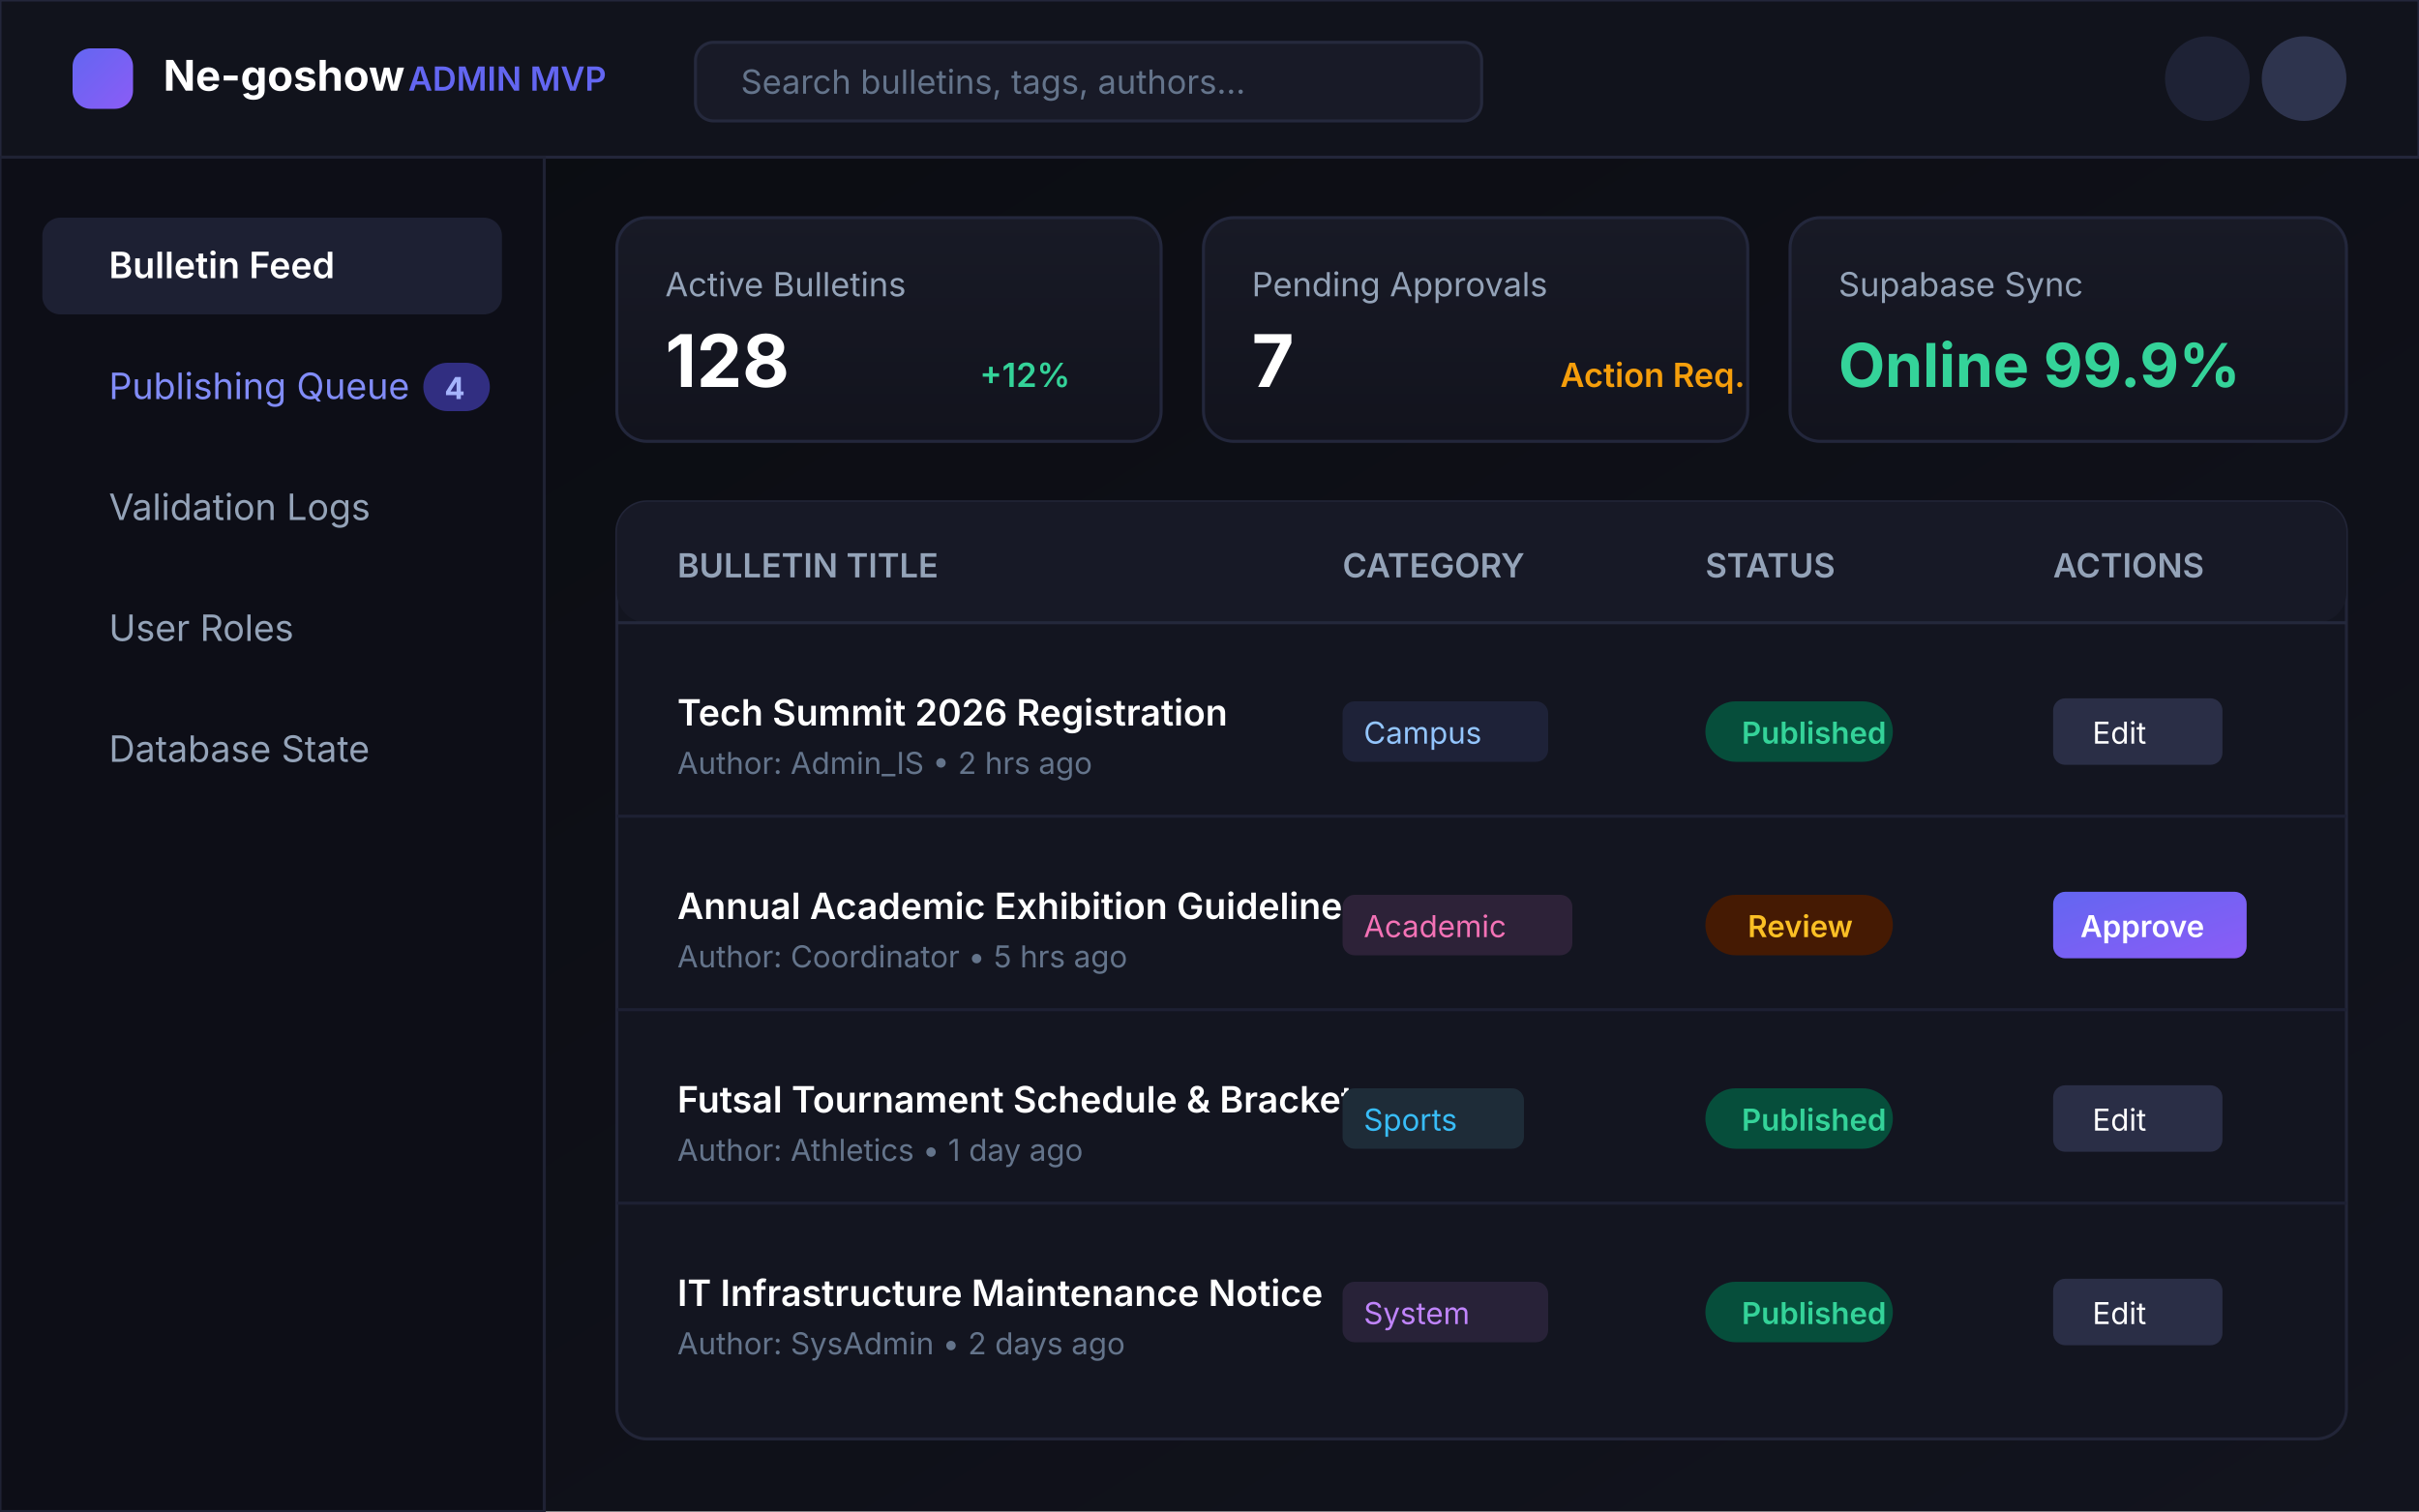
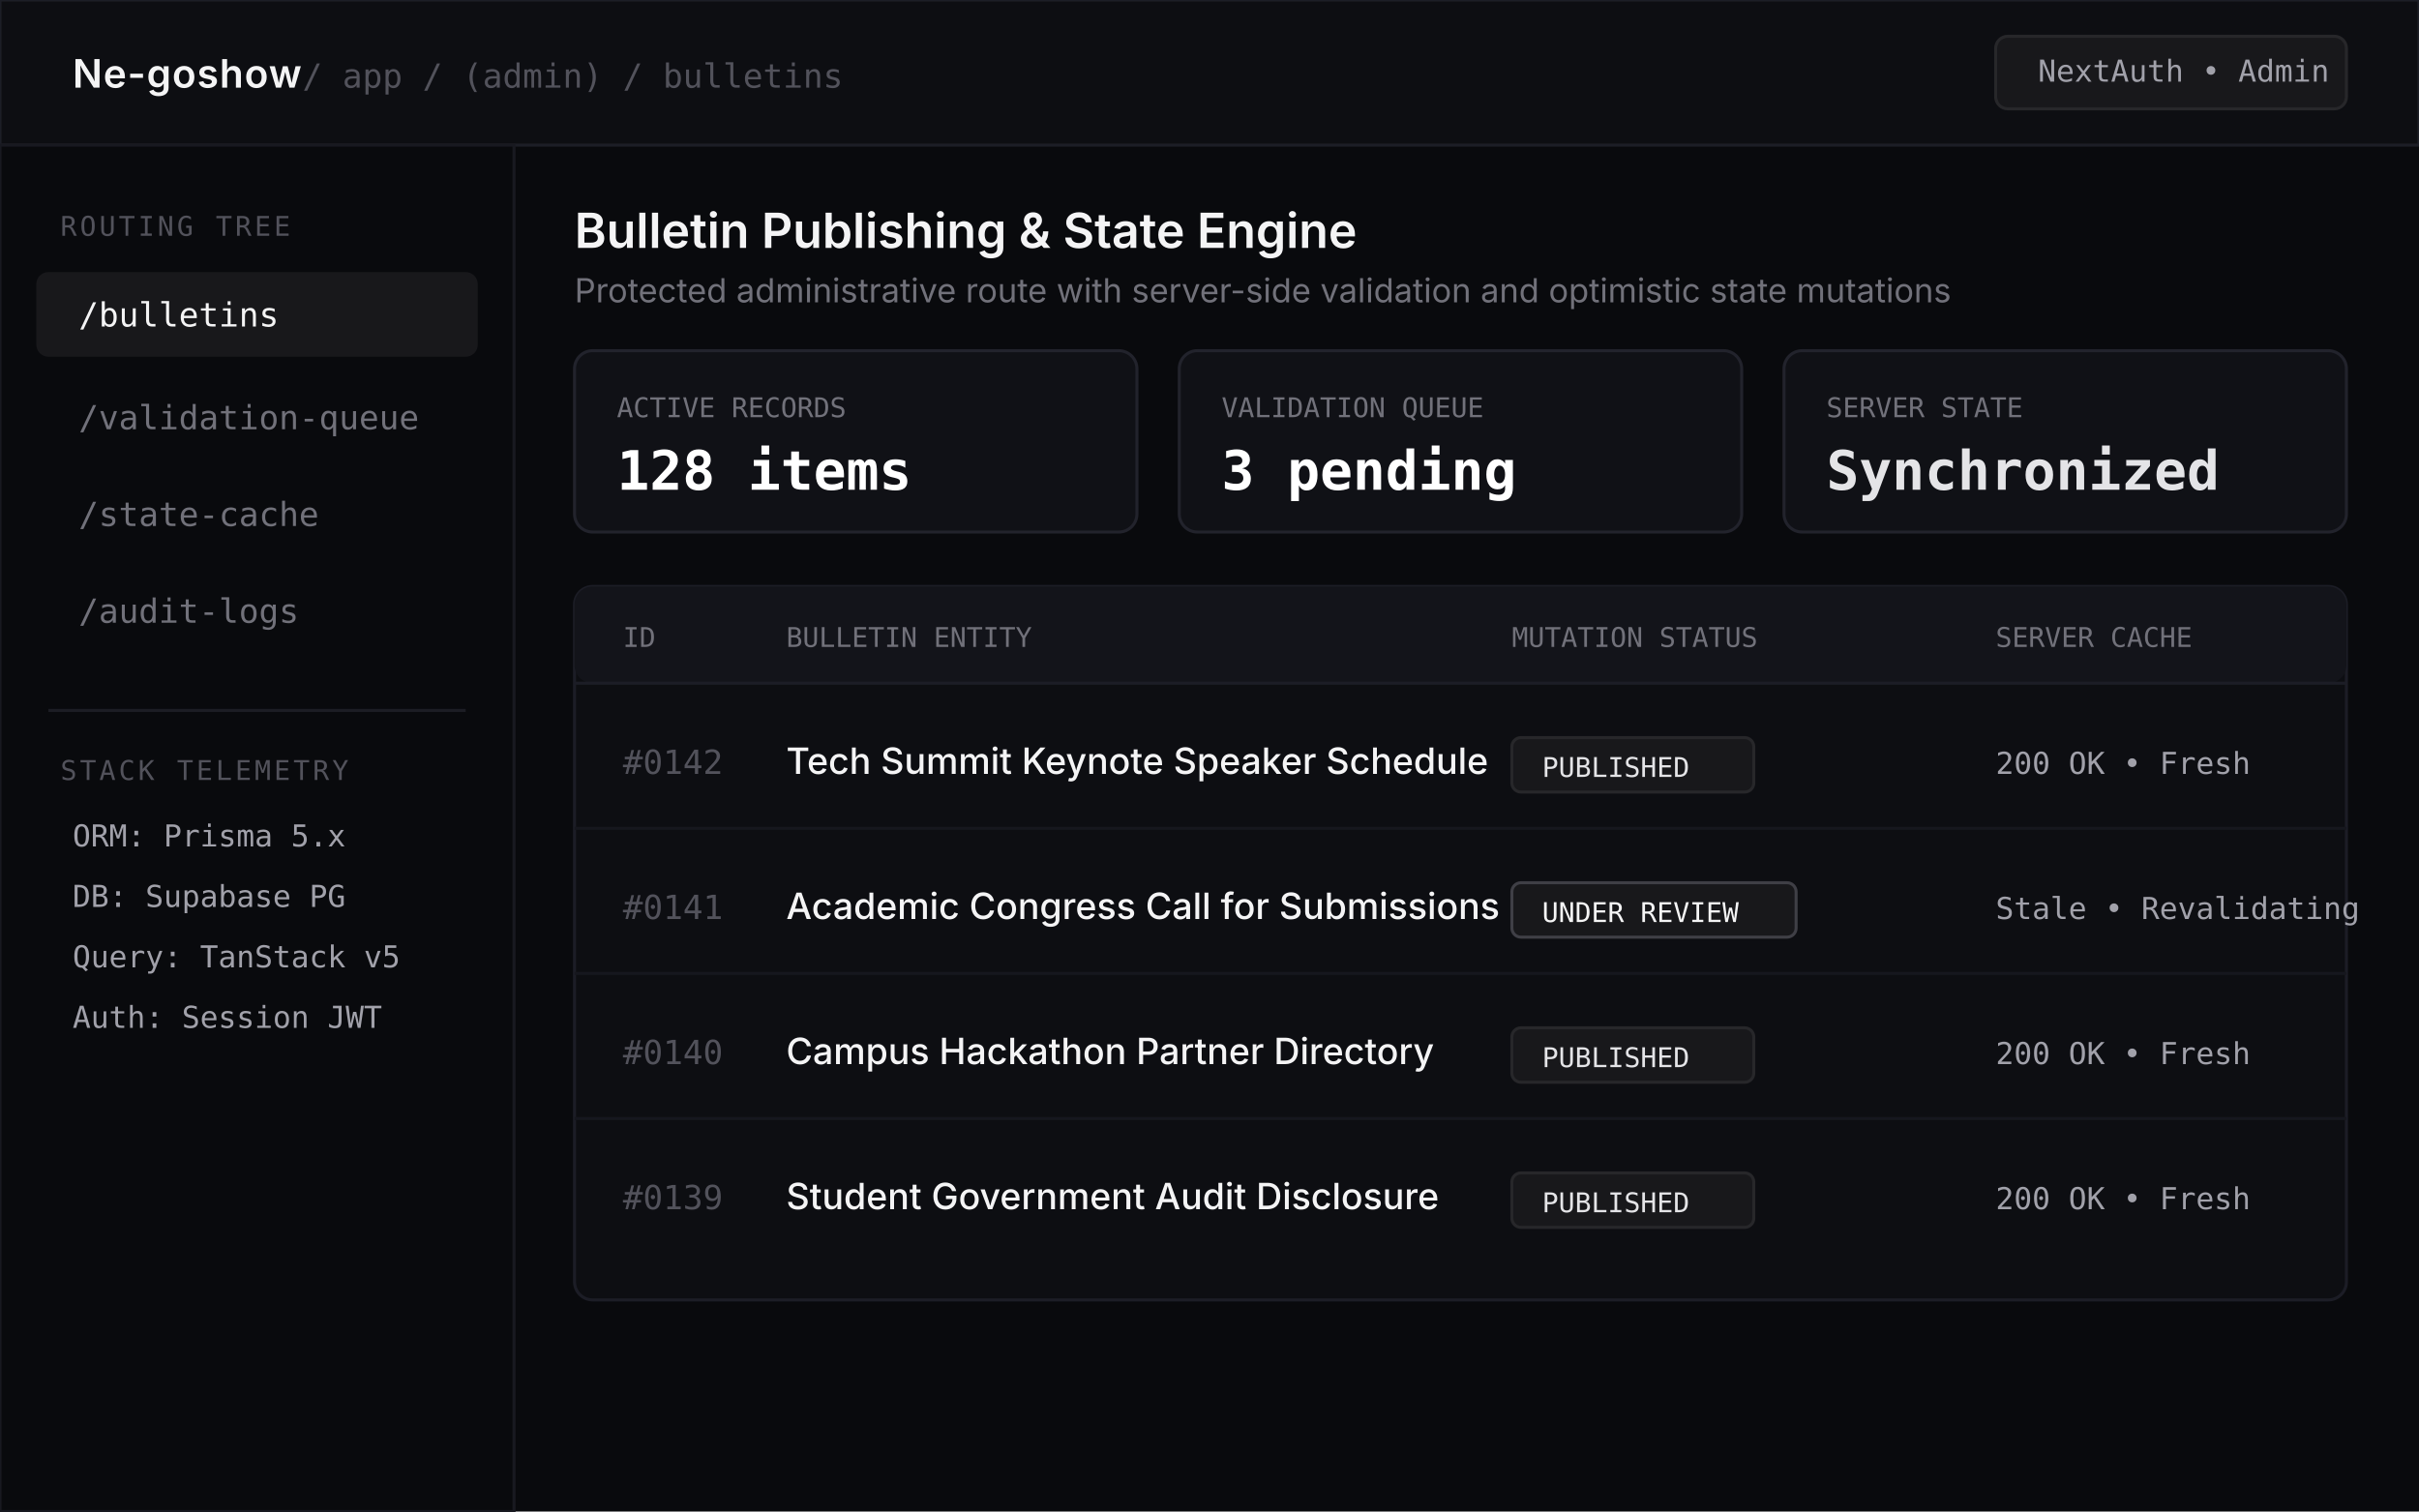
<svg xmlns="http://www.w3.org/2000/svg" viewBox="0 0 800 500" width="100%" height="100%">
  <defs>
-     <linearGradient id="neg-bg" x1="0%" y1="0%" x2="100%" y2="100%">
-       <stop offset="0%" stop-color="#0a0b10" />
-       <stop offset="100%" stop-color="#12141e" />
-     </linearGradient>
-     <linearGradient id="neg-accent" x1="0%" y1="0%" x2="100%" y2="100%">
-       <stop offset="0%" stop-color="#6366f1" />
-       <stop offset="100%" stop-color="#8b5cf6" />
-     </linearGradient>
-     <linearGradient id="neg-card" x1="0%" y1="0%" x2="0%" y2="100%">
-       <stop offset="0%" stop-color="#181a26" />
-       <stop offset="100%" stop-color="#12131d" />
-     </linearGradient>
+     <style>
+       .mono { font-family: ui-monospace, SFMono-Regular, Menlo, Monaco, Consolas, monospace; }
+       .sans { font-family: -apple-system, BlinkMacSystemFont, 'Inter', 'Segoe UI', sans-serif; }
+     </style>
  </defs>
-   <rect width="800" height="500" fill="url(#neg-bg)" />
-   <rect x="0" y="0" width="800" height="52" fill="#11131c" stroke="#23263a" stroke-width="1" />
-   <rect x="24" y="16" width="20" height="20" rx="6" fill="url(#neg-accent)" />
-   <text x="54" y="30" fill="#ffffff" font-family="-apple-system, BlinkMacSystemFont, 'Segoe UI', sans-serif" font-size="14" font-weight="700">Ne-goshow</text>
-   <text x="135" y="30" fill="#6366f1" font-family="-apple-system, BlinkMacSystemFont, 'Segoe UI', sans-serif" font-size="11" font-weight="600">ADMIN MVP</text>
-   <rect x="230" y="14" width="260" height="26" rx="6" fill="#181a27" stroke="#25293d" stroke-width="1" />
-   <text x="245" y="31" fill="#64748b" font-family="-apple-system, BlinkMacSystemFont, 'Segoe UI', sans-serif" font-size="11">Search bulletins, tags, authors...</text>
-   <circle cx="730" cy="26" r="14" fill="#1e2235" />
-   <circle cx="762" cy="26" r="14" fill="#2e344e" />
-   <rect x="0" y="52" width="180" height="448" fill="#0d0e17" stroke="#1f2234" stroke-width="1" />
-   <rect x="14" y="72" width="152" height="32" rx="6" fill="#1d2033" />
-   <text x="36" y="92" fill="#ffffff" font-family="-apple-system, BlinkMacSystemFont, 'Segoe UI', sans-serif" font-size="12" font-weight="600">Bulletin Feed</text>
-   <text x="36" y="132" fill="#818cf8" font-family="-apple-system, BlinkMacSystemFont, 'Segoe UI', sans-serif" font-size="12">Publishing Queue</text>
-   <rect x="140" y="120" width="22" height="16" rx="8" fill="#312e81" />
-   <text x="147" y="132" fill="#a5b4fc" font-family="-apple-system, BlinkMacSystemFont, 'Segoe UI', sans-serif" font-size="10" font-weight="700">4</text>
-   <text x="36" y="172" fill="#94a3b8" font-family="-apple-system, BlinkMacSystemFont, 'Segoe UI', sans-serif" font-size="12">Validation Logs</text>
-   <text x="36" y="212" fill="#94a3b8" font-family="-apple-system, BlinkMacSystemFont, 'Segoe UI', sans-serif" font-size="12">User Roles</text>
-   <text x="36" y="252" fill="#94a3b8" font-family="-apple-system, BlinkMacSystemFont, 'Segoe UI', sans-serif" font-size="12">Database State</text>
-   <g transform="translate(204, 72)">
-     <rect width="180" height="74" rx="10" fill="url(#neg-card)" stroke="#23273c" stroke-width="1" />
-     <text x="16" y="26" fill="#94a3b8" font-family="-apple-system, BlinkMacSystemFont, 'Segoe UI', sans-serif" font-size="11">Active Bulletins</text>
-     <text x="16" y="56" fill="#ffffff" font-family="-apple-system, BlinkMacSystemFont, 'Segoe UI', sans-serif" font-size="24" font-weight="700">128</text>
-     <text x="120" y="56" fill="#34d399" font-family="-apple-system, BlinkMacSystemFont, 'Segoe UI', sans-serif" font-size="11" font-weight="600">+12%</text>
-     <rect x="194" width="180" height="74" rx="10" fill="url(#neg-card)" stroke="#23273c" stroke-width="1" />
-     <text x="210" y="26" fill="#94a3b8" font-family="-apple-system, BlinkMacSystemFont, 'Segoe UI', sans-serif" font-size="11">Pending Approvals</text>
-     <text x="210" y="56" fill="#ffffff" font-family="-apple-system, BlinkMacSystemFont, 'Segoe UI', sans-serif" font-size="24" font-weight="700">7</text>
-     <text x="312" y="56" fill="#f59e0b" font-family="-apple-system, BlinkMacSystemFont, 'Segoe UI', sans-serif" font-size="11" font-weight="600">Action Req.</text>
-     <rect x="388" width="184" height="74" rx="10" fill="url(#neg-card)" stroke="#23273c" stroke-width="1" />
-     <text x="404" y="26" fill="#94a3b8" font-family="-apple-system, BlinkMacSystemFont, 'Segoe UI', sans-serif" font-size="11">Supabase Sync</text>
-     <text x="404" y="56" fill="#34d399" font-family="-apple-system, BlinkMacSystemFont, 'Segoe UI', sans-serif" font-size="20" font-weight="700">Online 99.9%</text>
-   </g>
-   <g transform="translate(204, 166)">
-     <rect width="572" height="310" rx="10" fill="#131520" stroke="#222538" stroke-width="1" />
-     <rect x="0" y="0" width="572" height="40" rx="10" fill="#171926" />
-     <text x="20" y="25" fill="#94a3b8" font-family="-apple-system, BlinkMacSystemFont, 'Segoe UI', sans-serif" font-size="11" font-weight="600">BULLETIN TITLE</text>
-     <text x="240" y="25" fill="#94a3b8" font-family="-apple-system, BlinkMacSystemFont, 'Segoe UI', sans-serif" font-size="11" font-weight="600">CATEGORY</text>
-     <text x="360" y="25" fill="#94a3b8" font-family="-apple-system, BlinkMacSystemFont, 'Segoe UI', sans-serif" font-size="11" font-weight="600">STATUS</text>
-     <text x="475" y="25" fill="#94a3b8" font-family="-apple-system, BlinkMacSystemFont, 'Segoe UI', sans-serif" font-size="11" font-weight="600">ACTIONS</text>
-     <line x1="0" y1="40" x2="572" y2="40" stroke="#24283c" stroke-width="1" />
-     <text x="20" y="74" fill="#ffffff" font-family="-apple-system, BlinkMacSystemFont, 'Segoe UI', sans-serif" font-size="12" font-weight="600">Tech Summit 2026 Registration</text>
-     <text x="20" y="90" fill="#64748b" font-family="-apple-system, BlinkMacSystemFont, 'Segoe UI', sans-serif" font-size="10">Author: Admin_IS • 2 hrs ago</text>
-     <rect x="240" y="66" width="68" height="20" rx="4" fill="#1e2238" />
-     <text x="247" y="80" fill="#93c5fd" font-family="-apple-system, BlinkMacSystemFont, 'Segoe UI', sans-serif" font-size="10">Campus</text>
-     <rect x="360" y="66" width="62" height="20" rx="10" fill="#064e3b" />
-     <text x="372" y="80" fill="#34d399" font-family="-apple-system, BlinkMacSystemFont, 'Segoe UI', sans-serif" font-size="10" font-weight="600">Published</text>
-     <rect x="475" y="65" width="56" height="22" rx="4" fill="#2a2e46" />
-     <text x="488" y="80" fill="#ffffff" font-family="-apple-system, BlinkMacSystemFont, 'Segoe UI', sans-serif" font-size="10">Edit</text>
-     <line x1="0" y1="104" x2="572" y2="104" stroke="#1d2033" stroke-width="1" />
-     <text x="20" y="138" fill="#ffffff" font-family="-apple-system, BlinkMacSystemFont, 'Segoe UI', sans-serif" font-size="12" font-weight="600">Annual Academic Exhibition Guidelines</text>
-     <text x="20" y="154" fill="#64748b" font-family="-apple-system, BlinkMacSystemFont, 'Segoe UI', sans-serif" font-size="10">Author: Coordinator • 5 hrs ago</text>
-     <rect x="240" y="130" width="76" height="20" rx="4" fill="#2d2238" />
-     <text x="247" y="144" fill="#f472b6" font-family="-apple-system, BlinkMacSystemFont, 'Segoe UI', sans-serif" font-size="10">Academic</text>
-     <rect x="360" y="130" width="62" height="20" rx="10" fill="#451a03" />
-     <text x="374" y="144" fill="#fbbf24" font-family="-apple-system, BlinkMacSystemFont, 'Segoe UI', sans-serif" font-size="10" font-weight="600">Review</text>
-     <rect x="475" y="129" width="64" height="22" rx="4" fill="url(#neg-accent)" />
-     <text x="484" y="144" fill="#ffffff" font-family="-apple-system, BlinkMacSystemFont, 'Segoe UI', sans-serif" font-size="10" font-weight="600">Approve</text>
-     <line x1="0" y1="168" x2="572" y2="168" stroke="#1d2033" stroke-width="1" />
-     <text x="20" y="202" fill="#ffffff" font-family="-apple-system, BlinkMacSystemFont, 'Segoe UI', sans-serif" font-size="12" font-weight="600">Futsal Tournament Schedule &amp; Brackets</text>
-     <text x="20" y="218" fill="#64748b" font-family="-apple-system, BlinkMacSystemFont, 'Segoe UI', sans-serif" font-size="10">Author: Athletics • 1 day ago</text>
-     <rect x="240" y="194" width="60" height="20" rx="4" fill="#1e2c38" />
-     <text x="247" y="208" fill="#38bdf8" font-family="-apple-system, BlinkMacSystemFont, 'Segoe UI', sans-serif" font-size="10">Sports</text>
-     <rect x="360" y="194" width="62" height="20" rx="10" fill="#064e3b" />
-     <text x="372" y="208" fill="#34d399" font-family="-apple-system, BlinkMacSystemFont, 'Segoe UI', sans-serif" font-size="10" font-weight="600">Published</text>
-     <rect x="475" y="193" width="56" height="22" rx="4" fill="#2a2e46" />
-     <text x="488" y="208" fill="#ffffff" font-family="-apple-system, BlinkMacSystemFont, 'Segoe UI', sans-serif" font-size="10">Edit</text>
-     <line x1="0" y1="232" x2="572" y2="232" stroke="#1d2033" stroke-width="1" />
-     <text x="20" y="266" fill="#ffffff" font-family="-apple-system, BlinkMacSystemFont, 'Segoe UI', sans-serif" font-size="12" font-weight="600">IT Infrastructure Maintenance Notice</text>
-     <text x="20" y="282" fill="#64748b" font-family="-apple-system, BlinkMacSystemFont, 'Segoe UI', sans-serif" font-size="10">Author: SysAdmin • 2 days ago</text>
-     <rect x="240" y="258" width="68" height="20" rx="4" fill="#282238" />
-     <text x="247" y="272" fill="#c084fc" font-family="-apple-system, BlinkMacSystemFont, 'Segoe UI', sans-serif" font-size="10">System</text>
-     <rect x="360" y="258" width="62" height="20" rx="10" fill="#064e3b" />
-     <text x="372" y="272" fill="#34d399" font-family="-apple-system, BlinkMacSystemFont, 'Segoe UI', sans-serif" font-size="10" font-weight="600">Published</text>
-     <rect x="475" y="257" width="56" height="22" rx="4" fill="#2a2e46" />
-     <text x="488" y="272" fill="#ffffff" font-family="-apple-system, BlinkMacSystemFont, 'Segoe UI', sans-serif" font-size="10">Edit</text>
+   <rect width="800" height="500" fill="#090a0d" />
+   <rect x="0" y="0" width="800" height="48" fill="#0d0e12" stroke="#1c1e26" stroke-width="1" />
+   <text x="24" y="29" fill="#f4f4f5" class="sans" font-size="13" font-weight="600" letter-spacing="0.3">Ne-goshow</text>
+   <text x="100" y="29" fill="#52525b" class="mono" font-size="11">/ app / (admin) / bulletins</text>
+   <rect x="660" y="12" width="116" height="24" rx="4" fill="#18181b" stroke="#27272a" stroke-width="1" />
+   <text x="674" y="27" fill="#a1a1aa" class="mono" font-size="10">NextAuth • Admin</text>
+   <rect x="0" y="48" width="170" height="452" fill="#090a0d" stroke="#181920" stroke-width="1" />
+   <text x="20" y="78" fill="#52525b" class="mono" font-size="9" letter-spacing="1">ROUTING TREE</text>
+   <rect x="12" y="90" width="146" height="28" rx="4" fill="#18181b" />
+   <text x="26" y="108" fill="#f4f4f5" class="mono" font-size="11">/bulletins</text>
+   <text x="26" y="142" fill="#71717a" class="mono" font-size="11">/validation-queue</text>
+   <text x="26" y="174" fill="#71717a" class="mono" font-size="11">/state-cache</text>
+   <text x="26" y="206" fill="#71717a" class="mono" font-size="11">/audit-logs</text>
+   <line x1="16" y1="235" x2="154" y2="235" stroke="#1c1d24" stroke-width="1" />
+   <text x="20" y="258" fill="#52525b" class="mono" font-size="9" letter-spacing="1">STACK TELEMETRY</text>
+   <text x="24" y="280" fill="#a1a1aa" class="mono" font-size="10">ORM: Prisma 5.x</text>
+   <text x="24" y="300" fill="#a1a1aa" class="mono" font-size="10">DB: Supabase PG</text>
+   <text x="24" y="320" fill="#a1a1aa" class="mono" font-size="10">Query: TanStack v5</text>
+   <text x="24" y="340" fill="#a1a1aa" class="mono" font-size="10">Auth: Session JWT</text>
+   <g transform="translate(190, 64)">
+     <text x="0" y="18" fill="#f4f4f5" class="sans" font-size="16" font-weight="600">Bulletin Publishing &amp; State Engine</text>
+     <text x="0" y="36" fill="#71717a" class="sans" font-size="11">Protected administrative route with server-side validation and optimistic state mutations</text>
+     <g transform="translate(0, 52)">
+       <rect width="186" height="60" rx="6" fill="#101116" stroke="#22232c" stroke-width="1" />
+       <text x="14" y="22" fill="#71717a" class="mono" font-size="9">ACTIVE RECORDS</text>
+       <text x="14" y="46" fill="#ffffff" class="mono" font-size="18" font-weight="600">128 items</text>
+       <rect x="200" width="186" height="60" rx="6" fill="#101116" stroke="#22232c" stroke-width="1" />
+       <text x="214" y="22" fill="#71717a" class="mono" font-size="9">VALIDATION QUEUE</text>
+       <text x="214" y="46" fill="#ffffff" class="mono" font-size="18" font-weight="600">3 pending</text>
+       <rect x="400" width="186" height="60" rx="6" fill="#101116" stroke="#22232c" stroke-width="1" />
+       <text x="414" y="22" fill="#71717a" class="mono" font-size="9">SERVER STATE</text>
+       <text x="414" y="46" fill="#e4e4e7" class="mono" font-size="18" font-weight="600">Synchronized</text>
+     </g>
+     <g transform="translate(0, 130)">
+       <rect width="586" height="236" rx="6" fill="#0d0e12" stroke="#1c1d26" stroke-width="1" />
+       <rect width="586" height="32" rx="6" fill="#13141a" />
+       <text x="16" y="20" fill="#71717a" class="mono" font-size="9">ID</text>
+       <text x="70" y="20" fill="#71717a" class="mono" font-size="9">BULLETIN ENTITY</text>
+       <text x="310" y="20" fill="#71717a" class="mono" font-size="9">MUTATION STATUS</text>
+       <text x="470" y="20" fill="#71717a" class="mono" font-size="9">SERVER CACHE</text>
+       <line x1="0" y1="32" x2="586" y2="32" stroke="#1c1d26" stroke-width="1" />
+       <text x="16" y="62" fill="#52525b" class="mono" font-size="11">#0142</text>
+       <text x="70" y="62" fill="#f4f4f5" class="sans" font-size="12" font-weight="500">Tech Summit Keynote Speaker Schedule</text>
+       <rect x="310" y="50" width="80" height="18" rx="3" fill="#18181b" stroke="#27272a" stroke-width="1" />
+       <text x="320" y="63" fill="#e4e4e7" class="mono" font-size="9">PUBLISHED</text>
+       <text x="470" y="62" fill="#a1a1aa" class="mono" font-size="10">200 OK • Fresh</text>
+       <line x1="0" y1="80" x2="586" y2="80" stroke="#16171e" stroke-width="1" />
+       <text x="16" y="110" fill="#52525b" class="mono" font-size="11">#0141</text>
+       <text x="70" y="110" fill="#f4f4f5" class="sans" font-size="12" font-weight="500">Academic Congress Call for Submissions</text>
+       <rect x="310" y="98" width="94" height="18" rx="3" fill="#18181b" stroke="#3f3f46" stroke-width="1" />
+       <text x="320" y="111" fill="#f4f4f5" class="mono" font-size="9">UNDER REVIEW</text>
+       <text x="470" y="110" fill="#a1a1aa" class="mono" font-size="10">Stale • Revalidating</text>
+       <line x1="0" y1="128" x2="586" y2="128" stroke="#16171e" stroke-width="1" />
+       <text x="16" y="158" fill="#52525b" class="mono" font-size="11">#0140</text>
+       <text x="70" y="158" fill="#f4f4f5" class="sans" font-size="12" font-weight="500">Campus Hackathon Partner Directory</text>
+       <rect x="310" y="146" width="80" height="18" rx="3" fill="#18181b" stroke="#27272a" stroke-width="1" />
+       <text x="320" y="159" fill="#e4e4e7" class="mono" font-size="9">PUBLISHED</text>
+       <text x="470" y="158" fill="#a1a1aa" class="mono" font-size="10">200 OK • Fresh</text>
+       <line x1="0" y1="176" x2="586" y2="176" stroke="#16171e" stroke-width="1" />
+       <text x="16" y="206" fill="#52525b" class="mono" font-size="11">#0139</text>
+       <text x="70" y="206" fill="#f4f4f5" class="sans" font-size="12" font-weight="500">Student Government Audit Disclosure</text>
+       <rect x="310" y="194" width="80" height="18" rx="3" fill="#18181b" stroke="#27272a" stroke-width="1" />
+       <text x="320" y="207" fill="#e4e4e7" class="mono" font-size="9">PUBLISHED</text>
+       <text x="470" y="206" fill="#a1a1aa" class="mono" font-size="10">200 OK • Fresh</text>
+     </g>
  </g>
</svg>
